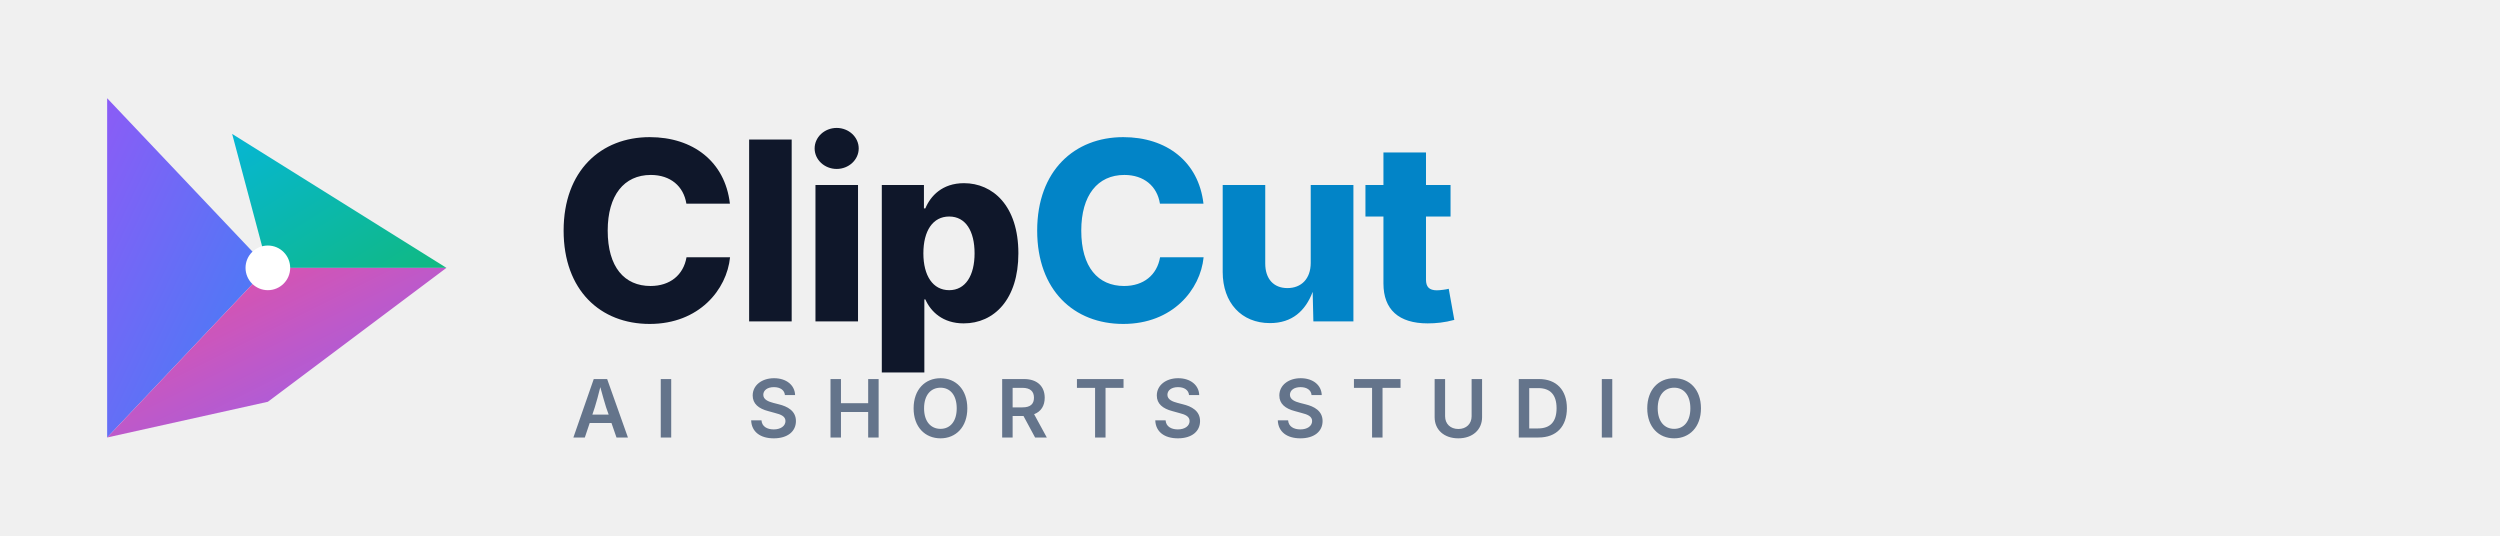
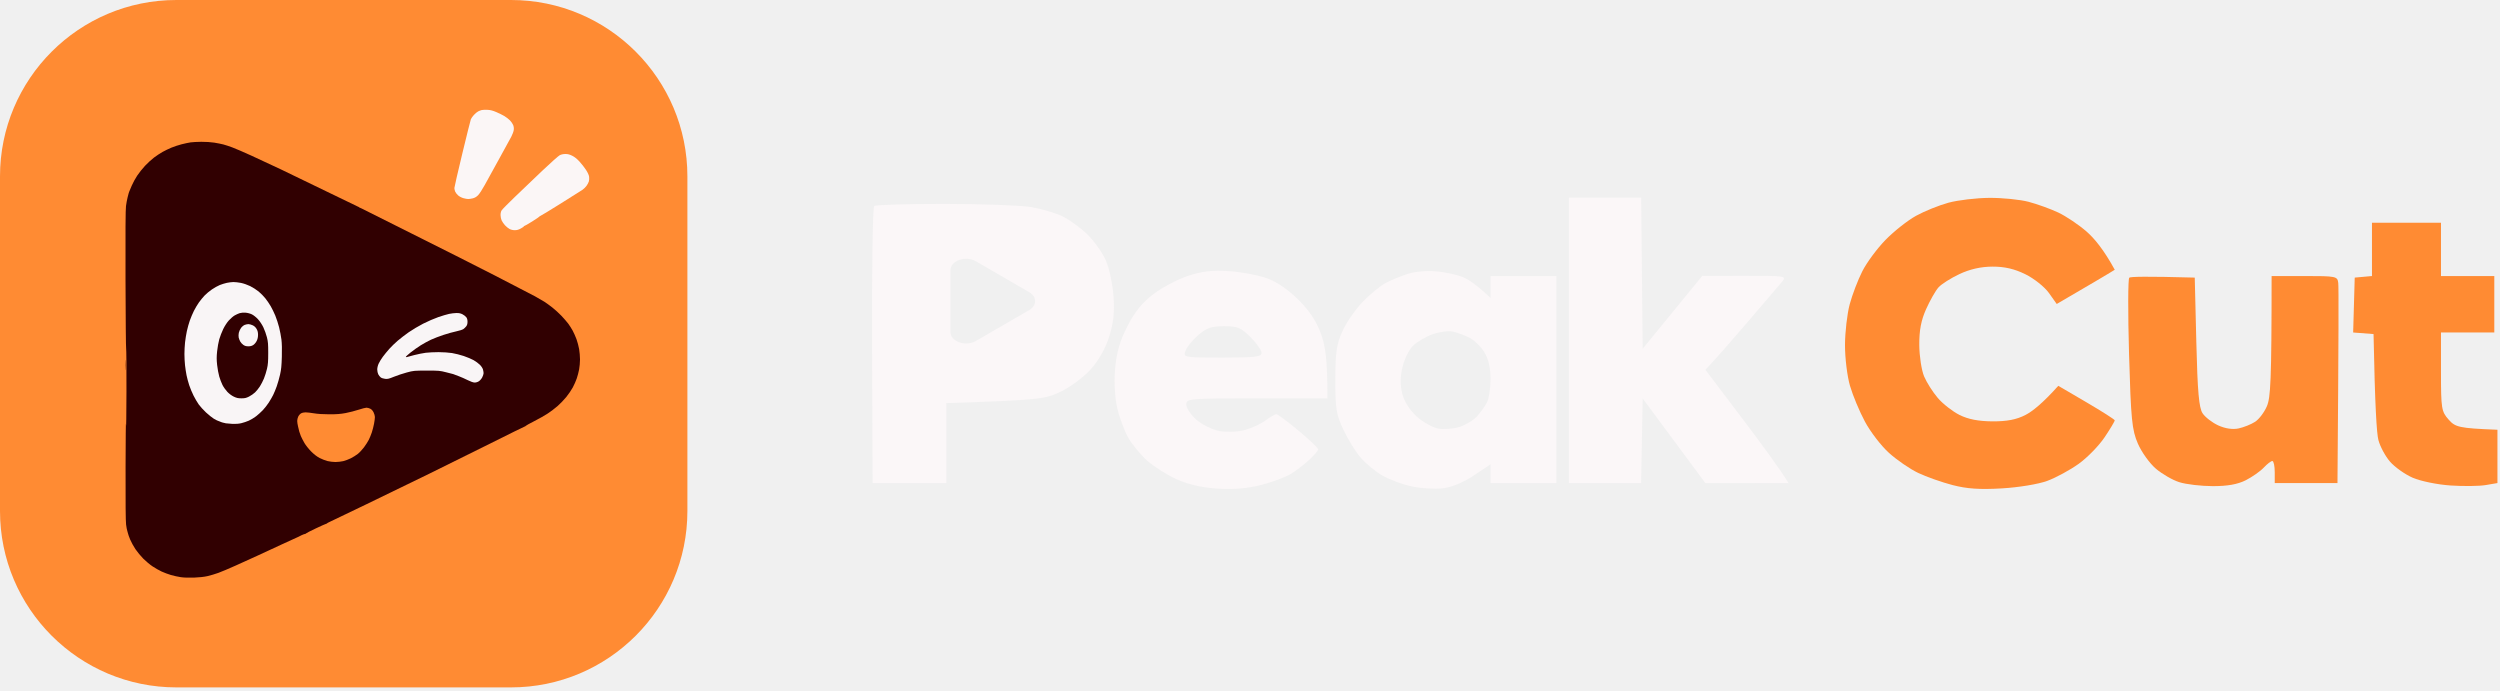
- <svg xmlns="http://www.w3.org/2000/svg" width="280" height="60" viewBox="0 0 280 60" fill="none">
-   <defs>
-     <linearGradient id="cc-p1l" x1="0%" y1="0%" x2="100%" y2="100%">
-       <stop offset="0%" stop-color="#8B5CF6" />
-       <stop offset="100%" stop-color="#3B82F6" />
-     </linearGradient>
-     <linearGradient id="cc-p2l" x1="0%" y1="0%" x2="100%" y2="100%">
-       <stop offset="0%" stop-color="#06B6D4" />
-       <stop offset="100%" stop-color="#10B981" />
-     </linearGradient>
-     <linearGradient id="cc-p3l" x1="0%" y1="0%" x2="100%" y2="100%">
-       <stop offset="0%" stop-color="#EC4899" />
-       <stop offset="100%" stop-color="#8B5CF6" />
-     </linearGradient>
-   </defs>
-   <g transform="translate(8, 7)">
-     <path d="M4 4 L22 23 L4 42 Z" fill="url(#cc-p1l)" />
-     <path d="M22 23 L42 23 L18 8 Z" fill="url(#cc-p2l)" />
-     <path d="M22 23 L42 23 L22 38 L4 42 Z" fill="url(#cc-p3l)" opacity="0.95" />
-     <circle cx="22" cy="23" r="2.5" fill="#FFFFFF" />
-   </g>
-   <text x="62" y="36" font-family="'Geist', 'Inter', system-ui, -apple-system, sans-serif" font-size="28" font-weight="800" fill="#0F172A" letter-spacing="-0.5">Clip<tspan fill="#0284C7">Cut</tspan>
-   </text>
-   <text x="64" y="49" font-family="'Geist', 'Inter', system-ui, -apple-system, sans-serif" font-size="9" font-weight="600" fill="#64748B" letter-spacing="2.8">AI SHORTS STUDIO</text>
+ <svg xmlns="http://www.w3.org/2000/svg" width="797" height="220" viewBox="0 0 797 220" fill="none">
+   <path d="M378.686 87.97C383.186 86.48 386.436 86.09 391.686 86.43C395.536 86.67 400.936 87.67 403.686 88.63C406.886 89.76 410.536 92.211 413.806 95.44C417.346 98.93 419.596 102.28 421.056 106.25C422.526 110.22 423.186 114.32 423.186 127H400.686C378.857 127 378.186 127.06 378.186 129C378.186 130.1 379.646 132.27 381.436 133.83C383.226 135.38 386.486 136.99 388.686 137.4C390.906 137.82 394.466 137.7 396.686 137.13C398.886 136.57 401.926 135.18 403.436 134.05C404.945 132.921 406.525 132.021 406.936 132.04C407.347 132.061 410.507 134.421 413.966 137.29C417.416 140.16 420.226 142.84 420.216 143.25C420.196 143.66 418.946 145.15 417.436 146.55C415.926 147.95 413.336 149.95 411.686 150.99C410.035 152.03 405.755 153.64 402.186 154.57C397.716 155.72 393.345 156.099 388.186 155.77C383.206 155.449 378.836 154.46 375.186 152.82C372.156 151.47 367.946 148.81 365.806 146.93C363.676 145.04 360.916 141.7 359.666 139.5C358.426 137.3 356.847 133.03 356.157 130C355.397 126.66 355.136 121.75 355.506 117.5C355.936 112.39 356.996 108.75 359.396 104.04C361.726 99.46 364.146 96.46 367.686 93.769C370.436 91.68 375.386 89.07 378.686 87.97ZM390.226 104C386.206 104 384.636 104.54 381.976 106.84C380.166 108.41 378.346 110.66 377.936 111.84C377.196 113.98 377.317 114 389.686 114C400.125 114 402.186 113.75 402.186 112.5C402.186 111.68 400.616 109.43 398.686 107.5C395.626 104.44 394.566 104 390.226 104Z" fill-rule="evenodd" clip-rule="evenodd" fill="#FBF7F8" />
+   <path d="M448.686 87.34C450.996 86.58 454.906 86.23 457.936 86.51C460.826 86.78 464.646 87.62 466.436 88.37C468.226 89.12 470.926 90.92 475.186 95V88H496.186V154H475.186V148L469.936 151.53C466.736 153.68 462.926 155.29 460.186 155.65C457.716 155.97 453.216 155.72 450.186 155.09C447.156 154.45 442.886 152.889 440.686 151.6C438.486 150.32 435.377 147.749 433.777 145.89C432.177 144.02 429.697 140.03 428.277 137C425.997 132.16 425.686 130.24 425.706 121C425.726 112.24 426.106 109.67 428.006 105.5C429.256 102.75 432.177 98.55 434.487 96.17C436.796 93.79 440.036 91.13 441.686 90.25C443.336 89.38 446.486 88.07 448.686 87.34ZM463.186 105.71C461.816 105.39 458.885 105.78 456.686 106.57C454.486 107.36 451.676 109.02 450.436 110.25C449.196 111.49 447.706 114.53 447.117 117C446.377 120.07 446.356 122.77 447.036 125.5C447.656 127.98 449.397 130.74 451.617 132.75C453.576 134.54 456.646 136.27 458.436 136.61C460.226 136.95 463.266 136.739 465.186 136.14C467.116 135.55 469.646 134.04 470.816 132.78C471.976 131.53 473.446 129.49 474.066 128.25C474.676 127.01 475.186 123.64 475.186 120.75C475.179 117.25 474.512 114.417 473.186 112.25C472.086 110.46 469.946 108.39 468.436 107.64C466.926 106.89 464.566 106.02 463.186 105.71Z" fill-rule="evenodd" clip-rule="evenodd" fill="#FBF7F8" />
+   <path d="M523.686 111.18L542.686 87.95L556.186 87.93C569.055 87.91 569.616 87.99 568.206 89.71C567.386 90.69 562.476 96.45 557.286 102.5C552.107 108.55 546.916 114.49 543.686 117.89L555.266 133.2C561.636 141.61 567.596 149.74 570.186 154L543.686 154.03L523.686 127.03L523.186 154H500.186V63H523.206L523.686 111.18Z" fill="#FBF7F8" />
+   <path d="M301.106 65.01C312.975 65.01 325.385 65.46 328.686 66.01C331.986 66.57 336.486 67.89 338.686 68.95C340.886 70.02 344.457 72.6 346.617 74.69C348.776 76.79 351.437 80.53 352.527 83C353.617 85.47 354.727 90.65 354.987 94.5C355.347 99.67 354.976 103.05 353.576 107.43C352.386 111.16 350.196 115 347.686 117.78C345.486 120.21 341.216 123.39 338.186 124.85C333.166 127.269 331.345 127.54 301.686 128.5V154H278.186L278.016 110.17C277.926 86.067 278.226 66.041 278.686 65.67C279.148 65.3 289.238 65 301.106 65.01ZM311.121 83.299C307.84 81.398 303 83.103 303 86.161V105.839C303 108.896 307.84 110.602 311.121 108.701L328.106 98.862C330.631 97.399 330.631 94.601 328.106 93.138L311.121 83.299Z" fill-rule="evenodd" clip-rule="evenodd" fill="#FBF7F8" />
+   <path d="M634.186 63.08C638.306 63.05 643.936 63.61 646.686 64.33C649.436 65.05 653.706 66.59 656.186 67.76C658.666 68.93 662.706 71.65 665.186 73.81C667.666 75.97 670.696 79.6 674.186 86L671.936 87.37C670.695 88.131 666.534 90.581 655.686 96.91L653.186 93.39C651.806 91.46 648.436 88.77 645.686 87.43C642.196 85.71 639.026 84.98 635.186 85C631.536 85.01 628.006 85.811 624.686 87.37C621.936 88.66 618.927 90.571 617.996 91.611C617.066 92.651 615.296 95.75 614.066 98.5C612.446 102.09 611.837 105.33 611.867 110C611.897 113.57 612.587 118.07 613.407 120C614.217 121.93 616.187 125.02 617.786 126.89C619.376 128.75 622.486 131.18 624.686 132.28C627.436 133.66 630.716 134.3 635.186 134.33C639.826 134.35 642.826 133.77 645.686 132.31C647.886 131.18 651.146 128.62 656.186 123L665.157 128.25C670.086 131.14 674.146 133.72 674.176 134C674.206 134.28 672.756 136.7 670.956 139.39C669.156 142.08 665.436 145.9 662.686 147.87C659.936 149.84 655.436 152.28 652.686 153.3C649.836 154.35 643.605 155.38 638.186 155.7C631.146 156.11 627.066 155.84 622.436 154.63C618.996 153.73 614.066 151.99 611.476 150.75C608.886 149.51 604.726 146.66 602.226 144.401C599.726 142.151 596.267 137.65 594.536 134.401C592.797 131.161 590.657 126.03 589.777 123C588.887 119.97 588.176 114.13 588.186 110C588.196 105.88 588.876 100.03 589.686 97C590.496 93.97 592.307 89.25 593.697 86.5C595.077 83.75 598.406 79.25 601.086 76.5C603.756 73.75 608.136 70.29 610.816 68.81C613.496 67.33 618.166 65.44 621.186 64.62C624.206 63.8 630.056 63.11 634.186 63.08Z" fill="#FF8B33" />
+   <path d="M734.686 88C744.835 88 745.196 88.08 745.436 90.25C745.576 91.49 745.576 106.341 745.186 154H725.186V150.5C725.186 148.571 724.846 146.991 724.436 146.97C724.025 146.951 722.785 147.901 721.686 149.07C720.586 150.25 717.996 152.061 715.936 153.111C713.346 154.41 710.095 154.991 705.436 154.981C701.726 154.971 696.936 154.411 694.796 153.731C692.646 153.061 689.276 151.11 687.296 149.42C685.306 147.73 682.726 144.13 681.556 141.42C679.666 137.05 679.347 133.86 678.737 112.8C678.367 99.773 678.396 88.844 678.816 88.52C679.237 88.2 684.109 88.06 699.686 88.5L700.186 109C700.576 124.909 701.026 130.009 702.186 131.76C703.006 133 705.256 134.74 707.186 135.62C709.406 136.64 711.786 136.99 713.686 136.58C715.336 136.22 717.696 135.27 718.936 134.46C720.176 133.66 721.866 131.43 722.686 129.5C723.846 126.8 724.186 121.67 724.186 88H734.686Z" fill="#FF8B33" />
+   <path d="M778.186 88H795.186V106H778.186V118.5C778.186 130.3 778.326 131.15 780.606 133.75C782.726 136.16 783.837 136.53 796.186 137V154L792.436 154.64C790.376 154.99 785.305 155.05 781.186 154.77C777.026 154.49 771.686 153.39 769.186 152.31C766.706 151.23 763.446 148.92 761.936 147.17C760.426 145.43 758.756 142.31 758.226 140.25C757.696 138.19 757.136 129.75 756.686 106.5L750.186 106L750.686 88.5L756.186 88V71H778.186V88Z" fill="#FF8B33" />
+   <path d="M162.894 0H56.248C25.183 0 0 25.183 0 56.248V162.894C0 193.959 25.183 219.142 56.248 219.142H162.894C193.959 219.142 219.142 193.959 219.142 162.894V56.248C219.142 25.183 193.959 0 162.894 0Z" fill="#FF8B33" />
+   <path d="M57.863 46.005C58.838 45.756 60.136 45.478 60.751 45.391C61.365 45.301 62.917 45.219 64.197 45.208C65.514 45.195 67.294 45.31 68.295 45.473C69.269 45.629 70.567 45.888 71.182 46.047C71.797 46.205 73.095 46.632 74.069 46.995C75.043 47.356 77.726 48.514 80.03 49.565C82.336 50.614 86.568 52.585 89.437 53.943C92.305 55.302 99.011 58.546 104.339 61.153C109.666 63.759 114.109 65.906 114.211 65.924C114.313 65.945 114.44 66.016 114.49 66.083C114.541 66.152 114.707 66.236 114.856 66.269C115.005 66.305 115.215 66.4 115.321 66.481C115.427 66.562 122.556 70.135 131.162 74.419C139.768 78.705 151.713 84.725 157.706 87.802C163.698 90.876 169.484 93.876 170.559 94.465C171.633 95.055 172.977 95.832 173.539 96.192C174.102 96.552 175.234 97.37 176.054 98.009C176.873 98.648 178.175 99.831 178.947 100.64C179.716 101.447 180.694 102.57 181.117 103.133C181.539 103.696 182.184 104.702 182.549 105.369C182.914 106.036 183.467 107.271 183.778 108.117C184.09 108.963 184.47 110.389 184.624 111.285C184.779 112.181 184.905 113.67 184.905 114.592C184.905 115.515 184.781 116.94 184.628 117.76C184.475 118.58 184.134 119.879 183.872 120.648C183.611 121.416 183.043 122.703 182.612 123.508C182.18 124.313 181.241 125.694 180.524 126.574C179.807 127.455 178.55 128.759 177.73 129.473C176.911 130.187 175.486 131.264 174.564 131.865C173.641 132.467 171.714 133.557 170.279 134.284C168.845 135.013 167.629 135.687 167.578 135.784C167.528 135.881 167.422 135.952 167.345 135.944C167.269 135.935 162.448 138.309 156.635 141.219C150.821 144.13 141.915 148.542 136.843 151.024C131.771 153.506 122.802 157.862 116.912 160.706C111.02 163.551 105.758 166.078 105.216 166.322C104.674 166.566 104.234 166.808 104.238 166.858C104.242 166.909 104.141 166.961 104.013 166.972C103.884 166.983 102.398 167.647 100.706 168.444C99.015 169.242 97.59 169.974 97.54 170.069C97.489 170.166 97.363 170.233 97.26 170.218C97.158 170.203 96.655 170.384 96.142 170.621C95.63 170.855 95.168 171.09 95.118 171.142C95.068 171.194 94.941 171.25 94.839 171.267C94.736 171.284 92.557 172.279 89.996 173.479C87.434 174.677 83.871 176.33 82.079 177.15C80.285 177.968 77.143 179.395 75.094 180.319C73.045 181.243 70.573 182.287 69.599 182.639C68.624 182.991 67.075 183.453 66.153 183.664C65.089 183.908 63.522 184.083 61.868 184.143C60.264 184.202 58.651 184.15 57.677 184.008C56.805 183.882 55.382 183.571 54.511 183.317C53.639 183.062 52.298 182.563 51.53 182.205C50.761 181.849 49.462 181.111 48.643 180.567C47.823 180.023 46.493 178.916 45.689 178.109C44.884 177.302 43.749 175.927 43.166 175.057C42.583 174.187 41.827 172.802 41.488 171.983C41.149 171.163 40.849 170.324 40.823 170.119C40.797 169.914 40.691 169.536 40.588 169.281C40.484 169.024 40.307 168.101 40.195 167.231C40.058 166.162 40.004 160.206 40.033 148.877C40.056 139.654 40.119 133.574 40.175 135.368C40.229 137.161 40.292 132.445 40.315 124.887C40.335 117.33 40.29 111.145 40.214 111.145C40.138 111.145 40.048 101.272 40.015 89.205C39.974 73.655 40.017 66.802 40.166 65.68C40.281 64.808 40.507 63.593 40.665 62.978C40.823 62.364 40.974 61.777 40.998 61.674C41.023 61.572 41.108 61.32 41.186 61.115C41.267 60.91 41.637 60.029 42.012 59.159C42.384 58.287 43.163 56.861 43.74 55.991C44.318 55.119 45.448 53.703 46.251 52.844C47.054 51.985 48.339 50.807 49.109 50.228C49.876 49.648 51.092 48.847 51.809 48.445C52.527 48.042 53.784 47.431 54.604 47.088C55.423 46.743 56.889 46.257 57.863 46.005ZM40.119 117.76C40.084 118.477 40.056 117.85 40.056 116.363C40.056 114.876 40.084 114.291 40.119 115.058C40.154 115.828 40.154 117.043 40.119 117.76Z" fill-rule="evenodd" clip-rule="evenodd" fill="#310001" />
+   <path d="M152.397 35.536C152.704 35.376 153.207 35.18 153.515 35.098C153.822 35.016 154.66 34.979 155.377 35.012C156.372 35.059 157.058 35.234 158.265 35.752C159.134 36.125 160.297 36.702 160.846 37.034C161.396 37.366 162.174 37.973 162.579 38.383C162.985 38.793 163.445 39.464 163.603 39.874C163.793 40.364 163.855 40.906 163.784 41.458C163.722 41.918 163.367 42.883 162.99 43.6C162.614 44.318 160.867 47.504 159.108 50.681C157.348 53.858 155.292 57.588 154.539 58.973C153.76 60.402 152.842 61.812 152.41 62.241C151.898 62.752 151.365 63.066 150.767 63.219C150.281 63.344 149.61 63.445 149.277 63.447C148.943 63.448 148.232 63.322 147.694 63.167C147.155 63.012 146.408 62.614 146.034 62.28C145.659 61.947 145.24 61.403 145.103 61.069C144.965 60.735 144.853 60.232 144.855 59.951C144.855 59.67 145.989 54.743 147.373 49.004C148.757 43.265 149.99 38.318 150.113 38.01C150.236 37.703 150.674 37.086 151.087 36.639C151.501 36.192 152.09 35.694 152.397 35.536Z" fill="#FBF7F8" fill-opacity="0.99" />
+   <path d="M172.887 54.428C175.551 51.898 178.065 49.662 178.475 49.462C178.935 49.237 179.613 49.095 180.245 49.093C181.005 49.092 181.558 49.231 182.387 49.636C183.138 50.001 183.896 50.599 184.697 51.456C185.351 52.157 186.295 53.358 186.794 54.128C187.399 55.06 187.739 55.805 187.815 56.364C187.876 56.826 187.835 57.495 187.724 57.855C187.614 58.214 187.278 58.842 186.98 59.252C186.681 59.662 186.112 60.221 185.716 60.493C185.319 60.765 182.165 62.755 178.708 64.918C175.251 67.08 172.337 68.848 172.235 68.848C172.133 68.848 172.028 68.921 172.002 69.01C171.976 69.1 170.929 69.812 169.674 70.594C168.418 71.377 167.308 72.016 167.206 72.016C167.103 72.016 167.021 72.079 167.025 72.156C167.029 72.232 166.589 72.54 166.047 72.84C165.334 73.233 164.808 73.384 164.132 73.385C163.551 73.387 162.921 73.246 162.456 73.005C162.046 72.793 161.381 72.254 160.977 71.805C160.574 71.358 160.094 70.656 159.911 70.246C159.727 69.836 159.576 69.081 159.574 68.569C159.57 67.989 159.699 67.427 159.911 67.078C160.097 66.771 162.005 64.835 164.147 62.774C166.291 60.715 170.223 56.958 172.887 54.428Z" fill="#FBF7F8" fill-opacity="0.99" />
+   <path d="M110.206 131.678C111.385 131.454 113.229 130.981 114.304 130.625C115.379 130.269 116.512 129.974 116.819 129.971C117.126 129.969 117.67 130.112 118.03 130.291C118.458 130.505 118.825 130.904 119.099 131.456C119.328 131.918 119.518 132.589 119.52 132.946C119.524 133.304 119.399 134.269 119.246 135.089C119.093 135.909 118.769 137.167 118.525 137.884C118.283 138.602 117.853 139.651 117.57 140.213C117.288 140.778 116.607 141.846 116.053 142.589C115.502 143.333 114.61 144.285 114.071 144.708C113.533 145.129 112.527 145.759 111.836 146.105C111.145 146.452 110.055 146.86 109.415 147.013C108.774 147.164 107.664 147.288 106.946 147.29C106.229 147.29 105.099 147.156 104.432 146.992C103.765 146.826 102.634 146.388 101.917 146.019C101.055 145.572 100.14 144.872 99.212 143.944C98.443 143.172 97.473 141.956 97.055 141.238C96.64 140.521 96.124 139.515 95.908 139.002C95.694 138.49 95.472 137.862 95.414 137.605C95.358 137.349 95.185 136.636 95.032 136.021C94.878 135.406 94.749 134.588 94.749 134.204C94.747 133.82 94.893 133.196 95.072 132.818C95.25 132.44 95.649 131.979 95.956 131.793C96.286 131.596 96.878 131.458 97.4 131.456C97.886 131.456 99.103 131.596 100.101 131.765C101.284 131.968 102.988 132.076 104.991 132.078C107.371 132.08 108.548 131.989 110.206 131.678Z" fill="#FF8B33" />
+   <path d="M70.064 90.871C70.679 90.623 71.685 90.311 72.3 90.177C72.914 90.043 73.857 89.926 74.395 89.918C74.933 89.911 76.023 90.032 76.817 90.189C77.621 90.349 78.92 90.8 79.751 91.208C80.57 91.612 81.787 92.389 82.451 92.937C83.117 93.483 84.089 94.47 84.61 95.132C85.134 95.791 85.899 96.919 86.315 97.636C86.73 98.353 87.384 99.695 87.766 100.617C88.148 101.54 88.694 103.217 88.977 104.344C89.262 105.471 89.597 107.232 89.724 108.257C89.874 109.481 89.917 111.365 89.848 113.754C89.765 116.674 89.653 117.79 89.28 119.437C89.027 120.564 88.55 122.241 88.222 123.164C87.892 124.086 87.373 125.344 87.064 125.959C86.754 126.573 86.123 127.664 85.659 128.381C85.195 129.098 84.348 130.177 83.774 130.779C83.2 131.381 82.228 132.258 81.613 132.728C80.999 133.198 79.972 133.816 79.331 134.103C78.691 134.388 77.601 134.755 76.91 134.916C76.079 135.109 75.116 135.182 74.069 135.13C73.197 135.085 72.275 135.005 72.02 134.953C71.763 134.899 71.303 134.793 70.996 134.714C70.688 134.636 70.269 134.481 70.064 134.373C69.859 134.263 69.565 134.152 69.412 134.124C69.26 134.094 68.68 133.796 68.129 133.462C67.578 133.127 66.456 132.223 65.638 131.455C64.823 130.686 63.794 129.555 63.357 128.94C62.919 128.325 62.179 127.067 61.714 126.145C61.248 125.223 60.618 123.713 60.317 122.791C60.015 121.869 59.633 120.443 59.469 119.623C59.305 118.803 59.087 117.378 58.985 116.456C58.882 115.533 58.797 113.92 58.797 112.869C58.795 111.818 58.884 110.141 58.994 109.142C59.102 108.143 59.363 106.528 59.573 105.555C59.782 104.581 60.205 103.071 60.508 102.201C60.814 101.331 61.399 99.947 61.807 99.127C62.215 98.307 62.938 97.092 63.411 96.425C63.886 95.758 64.696 94.767 65.214 94.223C65.73 93.677 66.78 92.801 67.55 92.275C68.317 91.75 69.45 91.118 70.064 90.871Z" fill="#FBF7F8" fill-opacity="0.99" />
+   <path d="M139.73 101.093C140.96 100.672 142.51 100.209 143.177 100.068C143.843 99.926 144.89 99.801 145.505 99.792C146.321 99.781 146.846 99.889 147.45 100.196C147.904 100.427 148.45 100.854 148.66 101.143C148.923 101.503 149.044 101.955 149.044 102.574C149.044 103.2 148.925 103.64 148.655 104.005C148.441 104.294 148.021 104.7 147.723 104.909C147.425 105.117 146.427 105.438 145.505 105.624C144.583 105.811 142.739 106.321 141.407 106.761C140.075 107.201 138.272 107.89 137.402 108.296C136.532 108.701 135.064 109.502 134.142 110.076C133.22 110.651 131.775 111.671 130.929 112.345C130.083 113.018 129.392 113.651 129.392 113.754C129.392 113.856 129.539 113.89 129.718 113.828C129.897 113.767 130.966 113.48 132.093 113.191C133.22 112.9 134.856 112.574 135.726 112.463C136.595 112.353 138.441 112.263 139.824 112.263C141.206 112.265 143.134 112.394 144.108 112.552C145.082 112.709 146.759 113.133 147.833 113.493C148.908 113.853 150.333 114.453 151 114.827C151.667 115.2 152.567 115.867 153.002 116.307C153.457 116.767 153.872 117.406 153.979 117.807C154.081 118.19 154.167 118.714 154.167 118.971C154.169 119.226 153.98 119.813 153.749 120.274C153.518 120.734 153.034 121.302 152.676 121.537C152.283 121.794 151.747 121.96 151.326 121.958C150.886 121.954 150.056 121.666 149.091 121.181C148.245 120.758 147.01 120.208 146.343 119.962C145.676 119.718 145.008 119.463 144.853 119.4C144.698 119.335 144.531 119.271 144.48 119.258C144.43 119.243 143.424 118.986 142.245 118.686C140.191 118.162 139.935 118.14 136.005 118.146C131.989 118.151 131.862 118.162 129.672 118.749C128.442 119.079 126.598 119.692 125.574 120.113C123.981 120.767 123.577 120.862 122.78 120.777C122.267 120.723 121.64 120.518 121.383 120.324C121.127 120.128 120.77 119.681 120.591 119.331C120.412 118.979 120.265 118.293 120.265 117.807C120.265 117.276 120.442 116.53 120.705 115.943C120.947 115.405 121.546 114.421 122.038 113.754C122.53 113.087 123.456 111.956 124.095 111.238C124.734 110.521 125.943 109.347 126.779 108.63C127.617 107.912 129.199 106.696 130.294 105.928C131.389 105.158 133.457 103.929 134.889 103.194C136.324 102.46 138.501 101.514 139.73 101.093Z" fill="#FBF7F8" fill-opacity="0.99" />
+   <path d="M76.398 99.835C76.828 99.697 77.616 99.632 78.26 99.68C78.916 99.73 79.763 99.954 80.309 100.221C80.831 100.476 81.682 101.156 82.241 101.766C82.824 102.401 83.539 103.474 83.956 104.344C84.35 105.164 84.861 106.589 85.092 107.512C85.45 108.945 85.512 109.677 85.508 112.543C85.507 115.271 85.433 116.21 85.117 117.573C84.905 118.496 84.471 119.88 84.156 120.648C83.839 121.417 83.26 122.549 82.867 123.164C82.474 123.778 81.781 124.642 81.325 125.083C80.868 125.523 79.992 126.132 79.378 126.438C78.456 126.894 78.033 126.991 76.957 126.987C75.913 126.984 75.429 126.877 74.535 126.45C73.855 126.126 73.046 125.526 72.469 124.913C71.945 124.361 71.254 123.385 70.932 122.744C70.608 122.103 70.143 120.889 69.899 120.043C69.653 119.197 69.349 117.542 69.221 116.363C69.036 114.66 69.036 113.761 69.219 111.983C69.345 110.754 69.651 109.034 69.899 108.164C70.146 107.294 70.716 105.825 71.163 104.903C71.657 103.888 72.374 102.794 72.977 102.13C73.527 101.529 74.352 100.821 74.814 100.556C75.276 100.291 75.988 99.967 76.398 99.835ZM79.192 103.329C78.885 103.332 78.35 103.442 78.005 103.577C77.66 103.711 77.135 104.147 76.839 104.547C76.543 104.948 76.222 105.652 76.127 106.114C76.031 106.576 76.016 107.247 76.092 107.605C76.169 107.963 76.4 108.551 76.604 108.909C76.809 109.267 77.266 109.753 77.62 109.986C78.076 110.288 78.529 110.409 79.192 110.406C79.853 110.404 80.313 110.275 80.775 109.966C81.144 109.72 81.61 109.153 81.846 108.661C82.135 108.063 82.263 107.456 82.262 106.72C82.258 105.922 82.139 105.445 81.796 104.856C81.483 104.321 81.077 103.945 80.542 103.694C80.107 103.491 79.499 103.327 79.192 103.329Z" fill-rule="evenodd" clip-rule="evenodd" fill="#310001" />
</svg>
